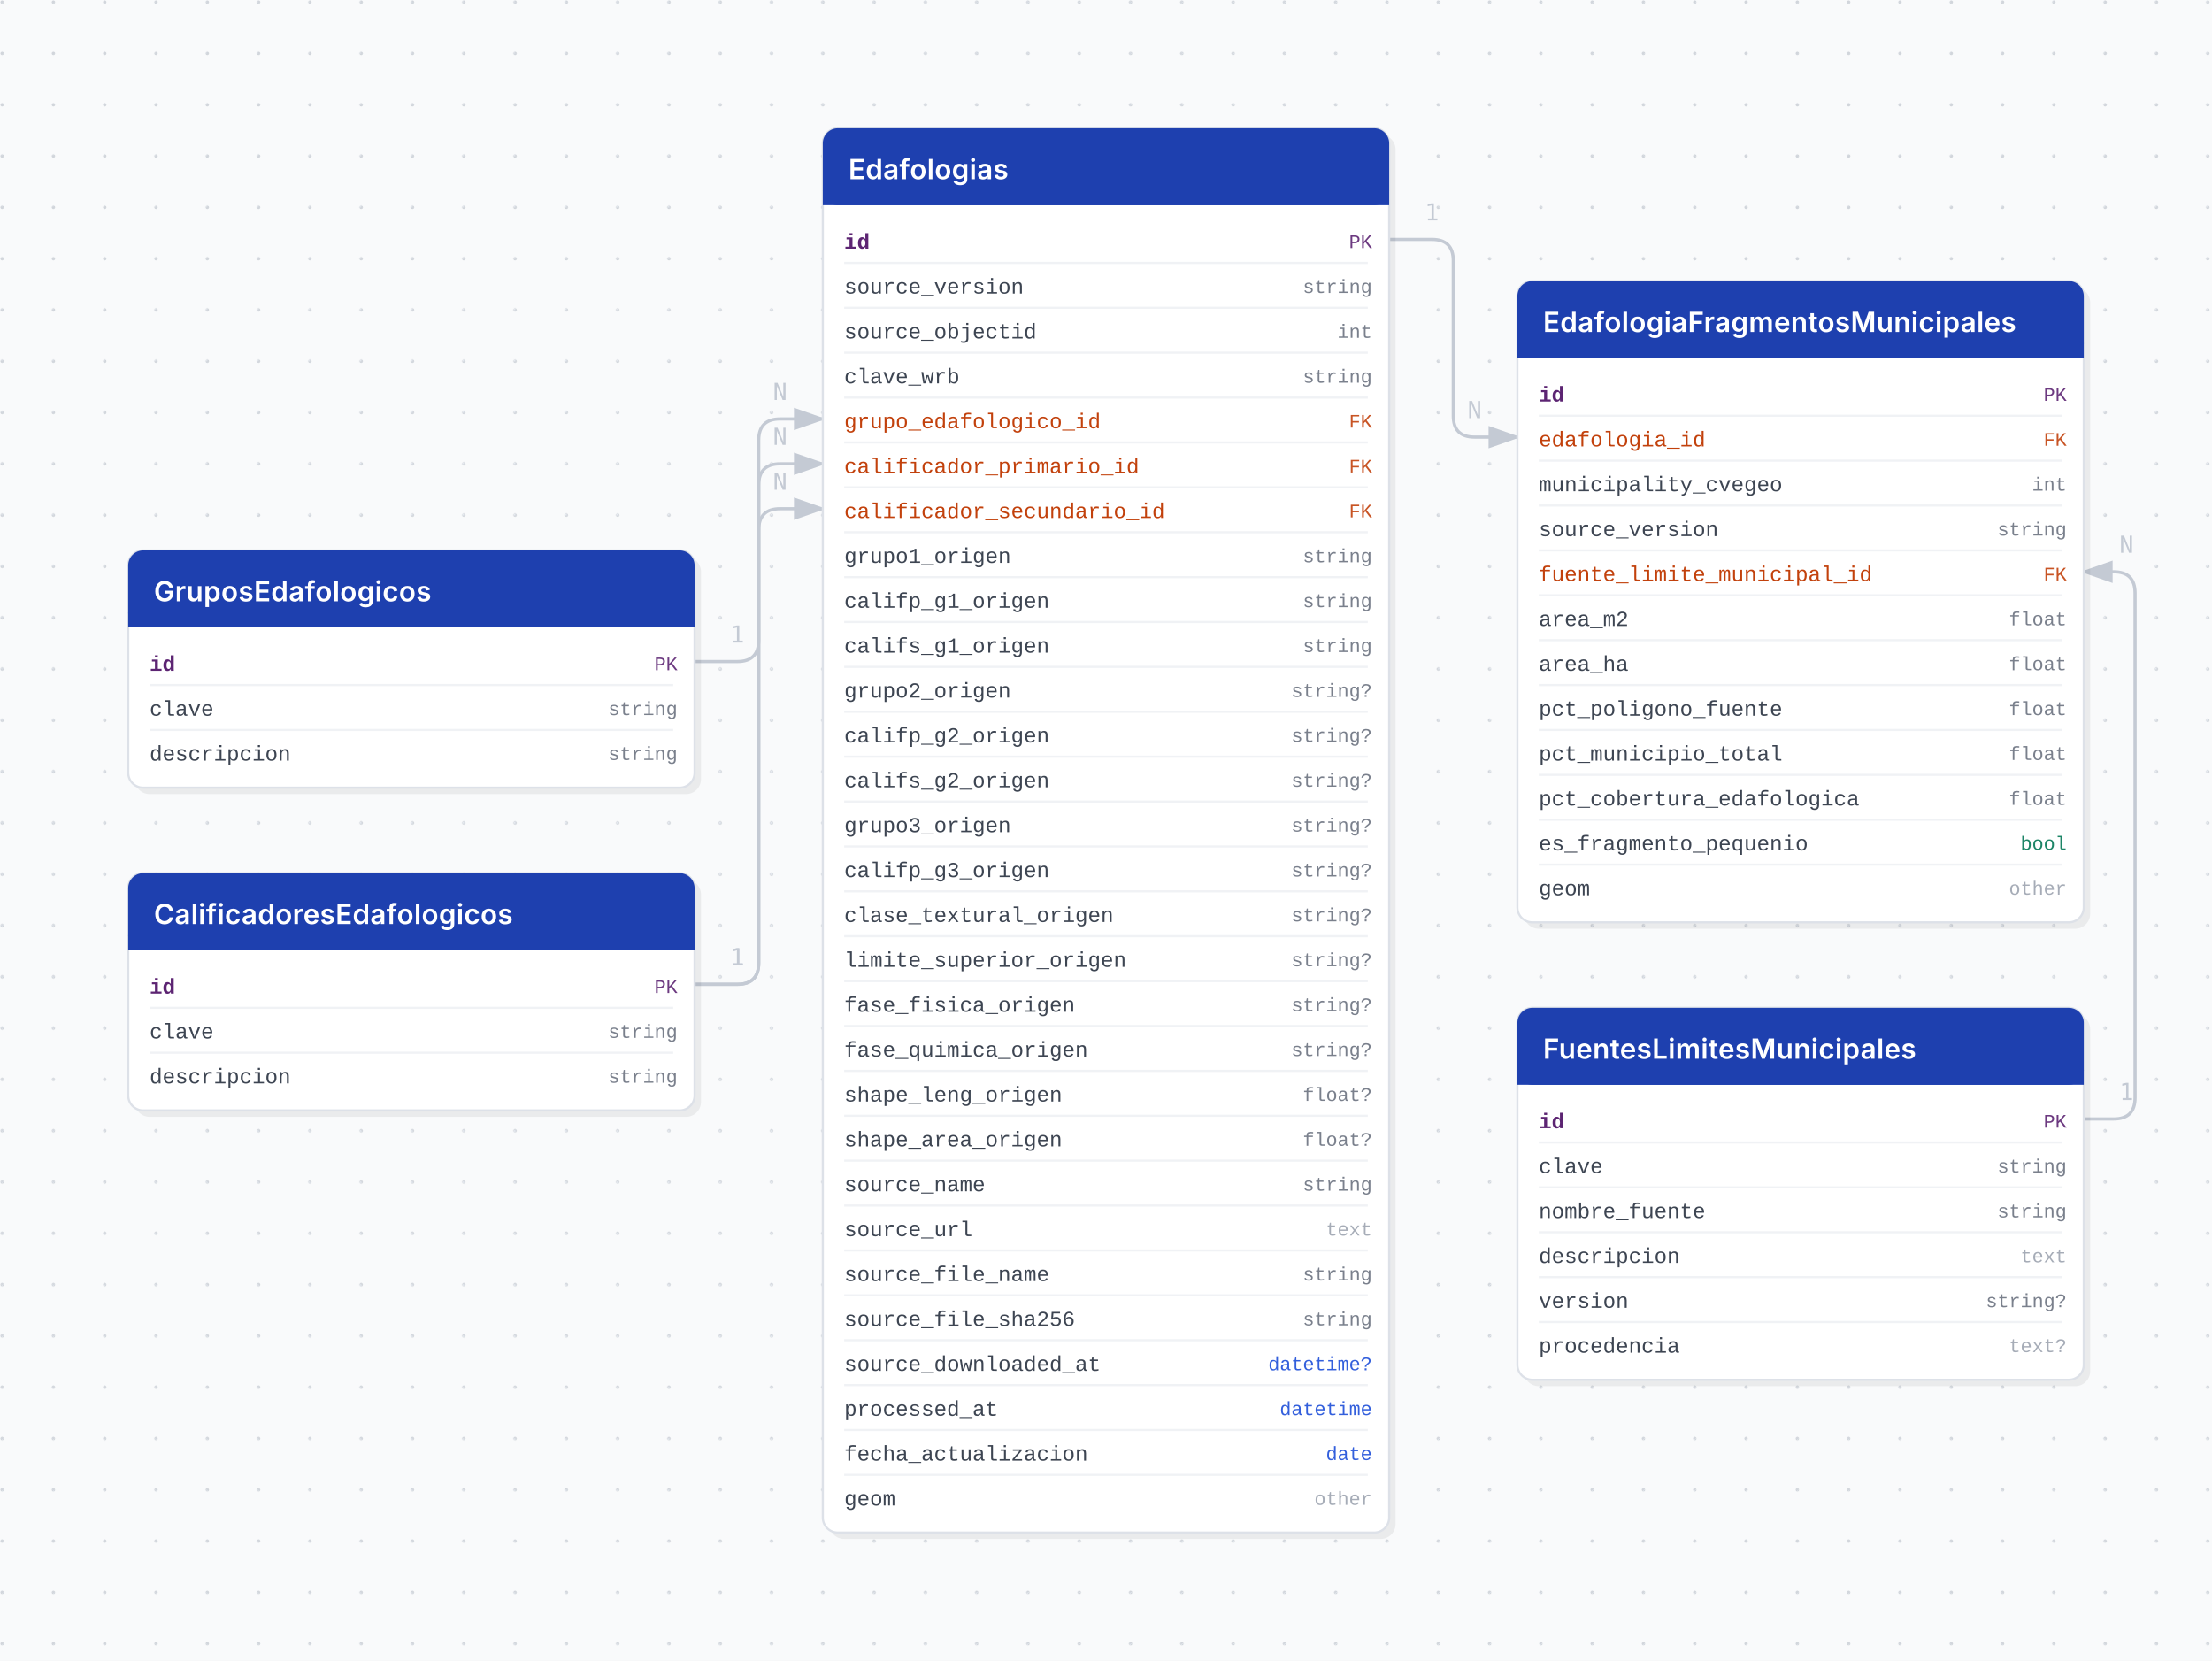
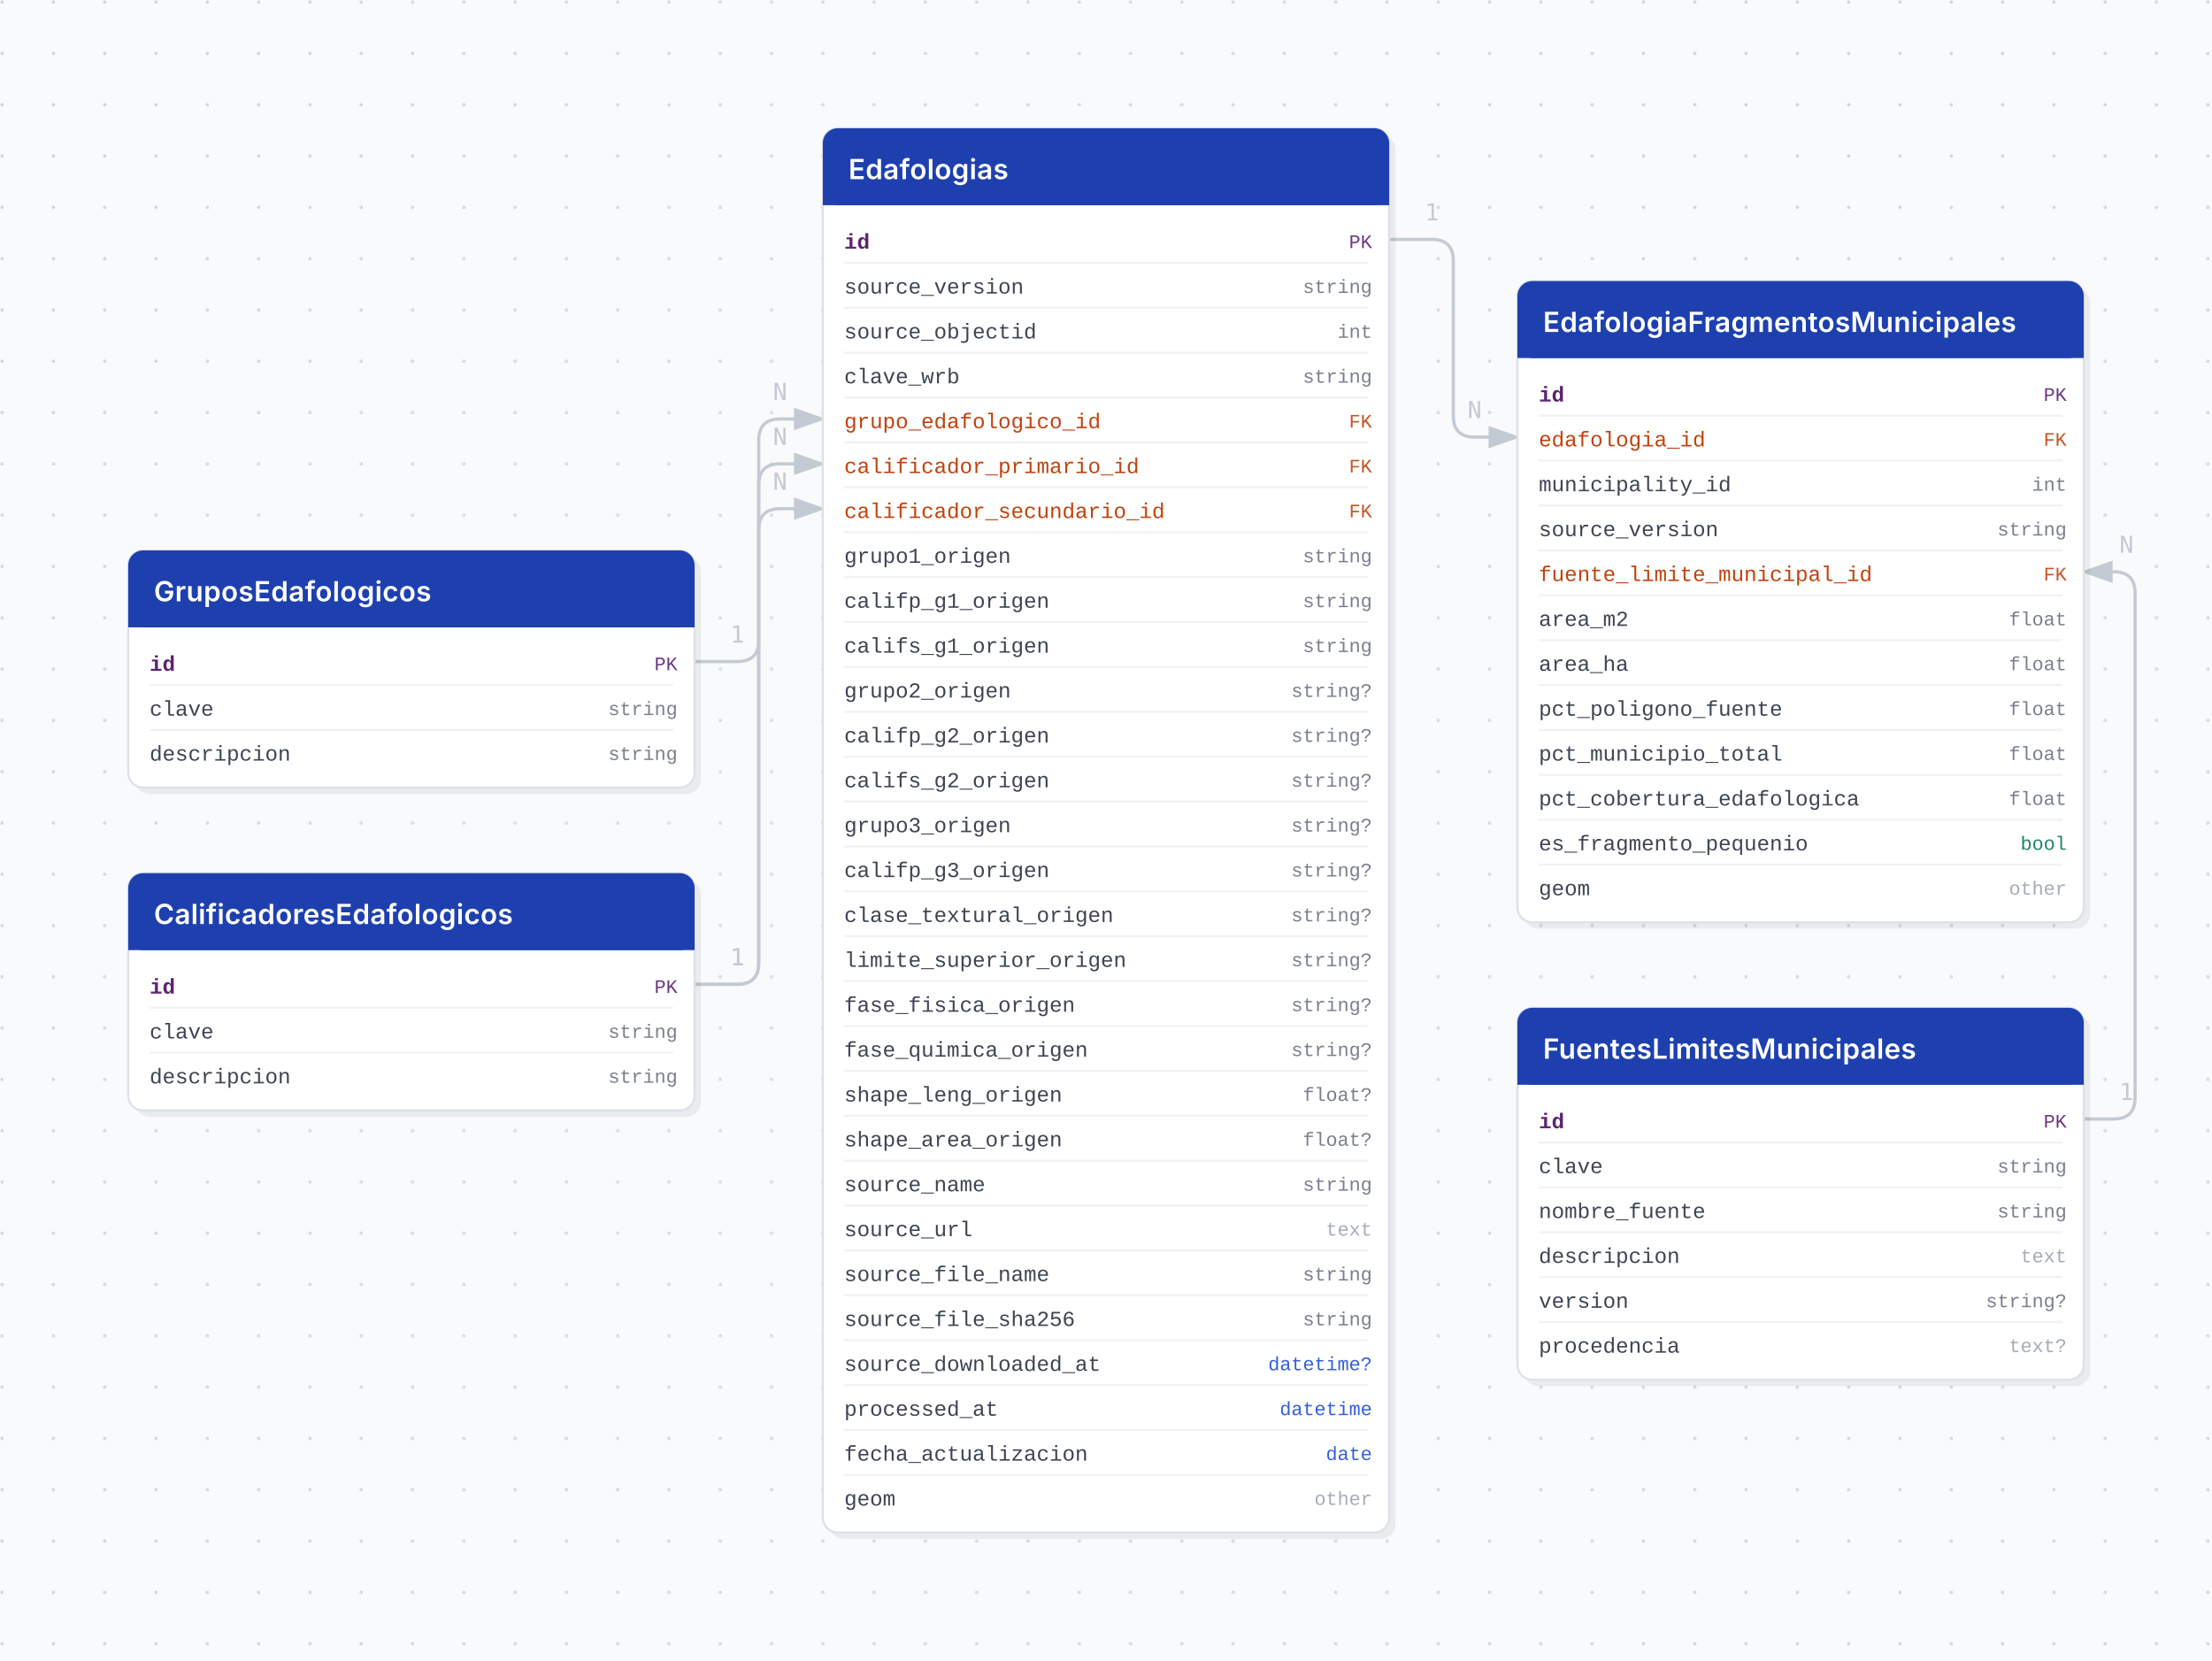
<svg xmlns="http://www.w3.org/2000/svg" width="1035.0" height="777.0" style="font-family: system-ui, -apple-system, sans-serif;">
  <defs>
    <pattern id="erd-dots" width="24" height="24" patternUnits="userSpaceOnUse">
      <circle cx="1" cy="1" r="0.8" fill="#d1d5db" />
    </pattern>
    <marker id="arr" markerWidth="10" markerHeight="7" refX="9" refY="3.5" orient="auto">
      <polygon points="0 0, 10 3.5, 0 7" fill="#c4cad4" />
    </marker>
    <marker id="arr-hi" markerWidth="10" markerHeight="7" refX="9" refY="3.5" orient="auto">
      <polygon points="0 0, 10 3.5, 0 7" fill="#f59e0b" />
    </marker>
  </defs>
  <rect width="100%" height="100%" fill="#f9fafb" />
  <rect width="100%" height="100%" fill="url(#erd-dots)" />
  <g class="erd-rel" data-from="edafologias" data-to="edafologia_fragmentos_municipales">
    <path d="M 650.0 112.0 L 670.0 112.0 Q 680.0 112.0 680.0 122.0 L 680.0 194.5 Q 680.0 204.5 690.0 204.5 L 710.0 204.5" fill="none" stroke="transparent" stroke-width="18" />
    <path class="erd-edge" d="M 650.0 112.0 L 670.0 112.0 Q 680.0 112.0 680.0 122.0 L 680.0 194.5 Q 680.0 204.5 690.0 204.5 L 710.0 204.5" fill="none" stroke="#c4cad4" stroke-width="1.5" marker-end="url(#arr)" />
    <text x="670.0" y="100.0" font-size="11" font-family="monospace" fill="#c4cad4" text-anchor="middle" dominant-baseline="middle">1</text>
    <text x="690.0" y="192.5" font-size="11" font-family="monospace" fill="#c4cad4" text-anchor="middle" dominant-baseline="middle">N</text>
  </g>
  <g class="erd-rel" data-from="fuentes_limites_municipales" data-to="edafologia_fragmentos_municipales">
    <path d="M 975.0 523.5 L 989.0 523.5 Q 999.0 523.5 999.0 513.5 L 999.0 277.5 Q 999.0 267.5 989.0 267.5 L 975.0 267.5" fill="none" stroke="transparent" stroke-width="18" />
    <path class="erd-edge" d="M 975.0 523.5 L 989.0 523.5 Q 999.0 523.5 999.0 513.5 L 999.0 277.5 Q 999.0 267.5 989.0 267.5 L 975.0 267.5" fill="none" stroke="#c4cad4" stroke-width="1.5" marker-end="url(#arr)" />
    <text x="995.0" y="511.5" font-size="11" font-family="monospace" fill="#c4cad4" text-anchor="middle" dominant-baseline="middle">1</text>
    <text x="995.0" y="255.5" font-size="11" font-family="monospace" fill="#c4cad4" text-anchor="middle" dominant-baseline="middle">N</text>
  </g>
  <g class="erd-rel" data-from="grupos_edafologicos" data-to="edafologias">
    <path d="M 325.0 309.5 L 345.0 309.5 Q 355.0 309.5 355.0 299.5 L 355.0 206.0 Q 355.0 196.0 365.0 196.0 L 385.0 196.0" fill="none" stroke="transparent" stroke-width="18" />
    <path class="erd-edge" d="M 325.0 309.5 L 345.0 309.5 Q 355.0 309.5 355.0 299.5 L 355.0 206.0 Q 355.0 196.0 365.0 196.0 L 385.0 196.0" fill="none" stroke="#c4cad4" stroke-width="1.5" marker-end="url(#arr)" />
    <text x="345.0" y="297.5" font-size="11" font-family="monospace" fill="#c4cad4" text-anchor="middle" dominant-baseline="middle">1</text>
    <text x="365.0" y="184.0" font-size="11" font-family="monospace" fill="#c4cad4" text-anchor="middle" dominant-baseline="middle">N</text>
  </g>
  <g class="erd-rel" data-from="calificadores_edafologicos" data-to="edafologias">
    <path d="M 325.0 460.5 L 345.0 460.5 Q 355.0 460.5 355.0 450.5 L 355.0 227.0 Q 355.0 217.0 365.0 217.0 L 385.0 217.0" fill="none" stroke="transparent" stroke-width="18" />
    <path class="erd-edge" d="M 325.0 460.5 L 345.0 460.5 Q 355.0 460.5 355.0 450.5 L 355.0 227.0 Q 355.0 217.0 365.0 217.0 L 385.0 217.0" fill="none" stroke="#c4cad4" stroke-width="1.5" marker-end="url(#arr)" />
    <text x="345.0" y="448.5" font-size="11" font-family="monospace" fill="#c4cad4" text-anchor="middle" dominant-baseline="middle">1</text>
    <text x="365.0" y="205.0" font-size="11" font-family="monospace" fill="#c4cad4" text-anchor="middle" dominant-baseline="middle">N</text>
  </g>
  <g class="erd-rel" data-from="calificadores_edafologicos" data-to="edafologias">
    <path d="M 325.0 460.5 L 345.0 460.5 Q 355.0 460.5 355.0 450.5 L 355.0 248.0 Q 355.0 238.0 365.0 238.0 L 385.0 238.0" fill="none" stroke="transparent" stroke-width="18" />
    <path class="erd-edge" d="M 325.0 460.5 L 345.0 460.5 Q 355.0 460.5 355.0 450.5 L 355.0 248.0 Q 355.0 238.0 365.0 238.0 L 385.0 238.0" fill="none" stroke="#c4cad4" stroke-width="1.5" marker-end="url(#arr)" />
    <text x="345.0" y="448.5" font-size="11" font-family="monospace" fill="#c4cad4" text-anchor="middle" dominant-baseline="middle">1</text>
    <text x="365.0" y="226.0" font-size="11" font-family="monospace" fill="#c4cad4" text-anchor="middle" dominant-baseline="middle">N</text>
  </g>
  <g class="erd-node" data-table="calificadores_edafologicos" transform="translate(60.0, 408.5)" style="cursor: grab;">
    <rect x="3" y="3" rx="7" width="265" height="111" fill="rgba(0,0,0,0.06)" />
    <rect class="erd-card" rx="7" width="265" height="111" fill="#ffffff" stroke="#dde1e8" stroke-width="1" />
    <rect rx="7" width="265" height="36" fill="#1e40af" />
    <rect y="29" width="265" height="7" fill="#1e40af" />
    <text x="12" y="19.0" font-size="13" font-weight="600" fill="white" dominant-baseline="middle" style="letter-spacing: 0.01em;">CalificadoresEdafologicos</text>
    <text x="10" y="53.5" font-size="10" font-family="'Courier New', Courier, monospace" fill="#5C2472" font-weight="700" dominant-baseline="middle">id</text>
    <text x="257" y="53.5" font-size="9" font-family="'Courier New', Courier, monospace" fill="#5C2472" text-anchor="end" dominant-baseline="middle" opacity="0.9">PK</text>
    <line x1="10" y1="63" x2="255" y2="63" stroke="#f0f2f5" stroke-width="1" />
    <text x="10" y="74.5" font-size="10" font-family="'Courier New', Courier, monospace" fill="#3d4552" font-weight="400" dominant-baseline="middle">clave</text>
    <text x="257" y="74.5" font-size="9" font-family="'Courier New', Courier, monospace" fill="#6b7280" text-anchor="end" dominant-baseline="middle" opacity="0.9">string</text>
    <line x1="10" y1="84" x2="255" y2="84" stroke="#f0f2f5" stroke-width="1" />
    <text x="10" y="95.5" font-size="10" font-family="'Courier New', Courier, monospace" fill="#3d4552" font-weight="400" dominant-baseline="middle">descripcion</text>
    <text x="257" y="95.5" font-size="9" font-family="'Courier New', Courier, monospace" fill="#6b7280" text-anchor="end" dominant-baseline="middle" opacity="0.9">string</text>
  </g>
  <g class="erd-node" data-table="edafologia_fragmentos_municipales" transform="translate(710.0, 131.5)" style="cursor: grab;">
    <rect x="3" y="3" rx="7" width="265" height="300" fill="rgba(0,0,0,0.06)" />
    <rect class="erd-card" rx="7" width="265" height="300" fill="#ffffff" stroke="#dde1e8" stroke-width="1" />
    <rect rx="7" width="265" height="36" fill="#1e40af" />
    <rect y="29" width="265" height="7" fill="#1e40af" />
    <text x="12" y="19.0" font-size="13" font-weight="600" fill="white" dominant-baseline="middle" style="letter-spacing: 0.01em;">EdafologiaFragmentosMunicipales</text>
    <text x="10" y="53.5" font-size="10" font-family="'Courier New', Courier, monospace" fill="#5C2472" font-weight="700" dominant-baseline="middle">id</text>
    <text x="257" y="53.5" font-size="9" font-family="'Courier New', Courier, monospace" fill="#5C2472" text-anchor="end" dominant-baseline="middle" opacity="0.9">PK</text>
    <line x1="10" y1="63" x2="255" y2="63" stroke="#f0f2f5" stroke-width="1" />
    <text x="10" y="74.5" font-size="10" font-family="'Courier New', Courier, monospace" fill="#c2410c" font-weight="400" dominant-baseline="middle">edafologia_id</text>
    <text x="257" y="74.5" font-size="9" font-family="'Courier New', Courier, monospace" fill="#c2410c" text-anchor="end" dominant-baseline="middle" opacity="0.9">FK</text>
    <line x1="10" y1="84" x2="255" y2="84" stroke="#f0f2f5" stroke-width="1" />
-     <text x="10" y="95.5" font-size="10" font-family="'Courier New', Courier, monospace" fill="#3d4552" font-weight="400" dominant-baseline="middle">municipality_cvegeo</text>
+     <text x="10" y="95.5" font-size="10" font-family="'Courier New', Courier, monospace" fill="#3d4552" font-weight="400" dominant-baseline="middle">municipality_id</text>
    <text x="257" y="95.5" font-size="9" font-family="'Courier New', Courier, monospace" fill="#6b7280" text-anchor="end" dominant-baseline="middle" opacity="0.9">int</text>
    <line x1="10" y1="105" x2="255" y2="105" stroke="#f0f2f5" stroke-width="1" />
    <text x="10" y="116.5" font-size="10" font-family="'Courier New', Courier, monospace" fill="#3d4552" font-weight="400" dominant-baseline="middle">source_version</text>
    <text x="257" y="116.5" font-size="9" font-family="'Courier New', Courier, monospace" fill="#6b7280" text-anchor="end" dominant-baseline="middle" opacity="0.9">string</text>
    <line x1="10" y1="126" x2="255" y2="126" stroke="#f0f2f5" stroke-width="1" />
    <text x="10" y="137.5" font-size="10" font-family="'Courier New', Courier, monospace" fill="#c2410c" font-weight="400" dominant-baseline="middle">fuente_limite_municipal_id</text>
    <text x="257" y="137.5" font-size="9" font-family="'Courier New', Courier, monospace" fill="#c2410c" text-anchor="end" dominant-baseline="middle" opacity="0.9">FK</text>
    <line x1="10" y1="147" x2="255" y2="147" stroke="#f0f2f5" stroke-width="1" />
    <text x="10" y="158.5" font-size="10" font-family="'Courier New', Courier, monospace" fill="#3d4552" font-weight="400" dominant-baseline="middle">area_m2</text>
    <text x="257" y="158.5" font-size="9" font-family="'Courier New', Courier, monospace" fill="#6b7280" text-anchor="end" dominant-baseline="middle" opacity="0.9">float</text>
    <line x1="10" y1="168" x2="255" y2="168" stroke="#f0f2f5" stroke-width="1" />
    <text x="10" y="179.5" font-size="10" font-family="'Courier New', Courier, monospace" fill="#3d4552" font-weight="400" dominant-baseline="middle">area_ha</text>
    <text x="257" y="179.5" font-size="9" font-family="'Courier New', Courier, monospace" fill="#6b7280" text-anchor="end" dominant-baseline="middle" opacity="0.9">float</text>
    <line x1="10" y1="189" x2="255" y2="189" stroke="#f0f2f5" stroke-width="1" />
    <text x="10" y="200.5" font-size="10" font-family="'Courier New', Courier, monospace" fill="#3d4552" font-weight="400" dominant-baseline="middle">pct_poligono_fuente</text>
    <text x="257" y="200.5" font-size="9" font-family="'Courier New', Courier, monospace" fill="#6b7280" text-anchor="end" dominant-baseline="middle" opacity="0.9">float</text>
    <line x1="10" y1="210" x2="255" y2="210" stroke="#f0f2f5" stroke-width="1" />
    <text x="10" y="221.5" font-size="10" font-family="'Courier New', Courier, monospace" fill="#3d4552" font-weight="400" dominant-baseline="middle">pct_municipio_total</text>
    <text x="257" y="221.5" font-size="9" font-family="'Courier New', Courier, monospace" fill="#6b7280" text-anchor="end" dominant-baseline="middle" opacity="0.9">float</text>
    <line x1="10" y1="231" x2="255" y2="231" stroke="#f0f2f5" stroke-width="1" />
    <text x="10" y="242.5" font-size="10" font-family="'Courier New', Courier, monospace" fill="#3d4552" font-weight="400" dominant-baseline="middle">pct_cobertura_edafologica</text>
    <text x="257" y="242.5" font-size="9" font-family="'Courier New', Courier, monospace" fill="#6b7280" text-anchor="end" dominant-baseline="middle" opacity="0.9">float</text>
    <line x1="10" y1="252" x2="255" y2="252" stroke="#f0f2f5" stroke-width="1" />
    <text x="10" y="263.5" font-size="10" font-family="'Courier New', Courier, monospace" fill="#3d4552" font-weight="400" dominant-baseline="middle">es_fragmento_pequenio</text>
    <text x="257" y="263.5" font-size="9" font-family="'Courier New', Courier, monospace" fill="#047857" text-anchor="end" dominant-baseline="middle" opacity="0.9">bool</text>
    <line x1="10" y1="273" x2="255" y2="273" stroke="#f0f2f5" stroke-width="1" />
    <text x="10" y="284.5" font-size="10" font-family="'Courier New', Courier, monospace" fill="#3d4552" font-weight="400" dominant-baseline="middle">geom</text>
    <text x="257" y="284.5" font-size="9" font-family="'Courier New', Courier, monospace" fill="#9ca3af" text-anchor="end" dominant-baseline="middle" opacity="0.9">other</text>
  </g>
  <g class="erd-node" data-table="edafologias" transform="translate(385.0, 60.0)" style="cursor: grab;">
    <rect x="3" y="3" rx="7" width="265" height="657" fill="rgba(0,0,0,0.06)" />
    <rect class="erd-card" rx="7" width="265" height="657" fill="#ffffff" stroke="#dde1e8" stroke-width="1" />
    <rect rx="7" width="265" height="36" fill="#1e40af" />
    <rect y="29" width="265" height="7" fill="#1e40af" />
    <text x="12" y="19.0" font-size="13" font-weight="600" fill="white" dominant-baseline="middle" style="letter-spacing: 0.01em;">Edafologias</text>
    <text x="10" y="53.5" font-size="10" font-family="'Courier New', Courier, monospace" fill="#5C2472" font-weight="700" dominant-baseline="middle">id</text>
    <text x="257" y="53.5" font-size="9" font-family="'Courier New', Courier, monospace" fill="#5C2472" text-anchor="end" dominant-baseline="middle" opacity="0.9">PK</text>
    <line x1="10" y1="63" x2="255" y2="63" stroke="#f0f2f5" stroke-width="1" />
    <text x="10" y="74.5" font-size="10" font-family="'Courier New', Courier, monospace" fill="#3d4552" font-weight="400" dominant-baseline="middle">source_version</text>
    <text x="257" y="74.5" font-size="9" font-family="'Courier New', Courier, monospace" fill="#6b7280" text-anchor="end" dominant-baseline="middle" opacity="0.9">string</text>
    <line x1="10" y1="84" x2="255" y2="84" stroke="#f0f2f5" stroke-width="1" />
    <text x="10" y="95.5" font-size="10" font-family="'Courier New', Courier, monospace" fill="#3d4552" font-weight="400" dominant-baseline="middle">source_objectid</text>
    <text x="257" y="95.5" font-size="9" font-family="'Courier New', Courier, monospace" fill="#6b7280" text-anchor="end" dominant-baseline="middle" opacity="0.9">int</text>
    <line x1="10" y1="105" x2="255" y2="105" stroke="#f0f2f5" stroke-width="1" />
    <text x="10" y="116.5" font-size="10" font-family="'Courier New', Courier, monospace" fill="#3d4552" font-weight="400" dominant-baseline="middle">clave_wrb</text>
    <text x="257" y="116.5" font-size="9" font-family="'Courier New', Courier, monospace" fill="#6b7280" text-anchor="end" dominant-baseline="middle" opacity="0.9">string</text>
    <line x1="10" y1="126" x2="255" y2="126" stroke="#f0f2f5" stroke-width="1" />
    <text x="10" y="137.5" font-size="10" font-family="'Courier New', Courier, monospace" fill="#c2410c" font-weight="400" dominant-baseline="middle">grupo_edafologico_id</text>
    <text x="257" y="137.5" font-size="9" font-family="'Courier New', Courier, monospace" fill="#c2410c" text-anchor="end" dominant-baseline="middle" opacity="0.9">FK</text>
    <line x1="10" y1="147" x2="255" y2="147" stroke="#f0f2f5" stroke-width="1" />
    <text x="10" y="158.5" font-size="10" font-family="'Courier New', Courier, monospace" fill="#c2410c" font-weight="400" dominant-baseline="middle">calificador_primario_id</text>
    <text x="257" y="158.5" font-size="9" font-family="'Courier New', Courier, monospace" fill="#c2410c" text-anchor="end" dominant-baseline="middle" opacity="0.9">FK</text>
    <line x1="10" y1="168" x2="255" y2="168" stroke="#f0f2f5" stroke-width="1" />
    <text x="10" y="179.5" font-size="10" font-family="'Courier New', Courier, monospace" fill="#c2410c" font-weight="400" dominant-baseline="middle">calificador_secundario_id</text>
    <text x="257" y="179.5" font-size="9" font-family="'Courier New', Courier, monospace" fill="#c2410c" text-anchor="end" dominant-baseline="middle" opacity="0.9">FK</text>
    <line x1="10" y1="189" x2="255" y2="189" stroke="#f0f2f5" stroke-width="1" />
    <text x="10" y="200.5" font-size="10" font-family="'Courier New', Courier, monospace" fill="#3d4552" font-weight="400" dominant-baseline="middle">grupo1_origen</text>
    <text x="257" y="200.5" font-size="9" font-family="'Courier New', Courier, monospace" fill="#6b7280" text-anchor="end" dominant-baseline="middle" opacity="0.9">string</text>
    <line x1="10" y1="210" x2="255" y2="210" stroke="#f0f2f5" stroke-width="1" />
    <text x="10" y="221.5" font-size="10" font-family="'Courier New', Courier, monospace" fill="#3d4552" font-weight="400" dominant-baseline="middle">califp_g1_origen</text>
    <text x="257" y="221.5" font-size="9" font-family="'Courier New', Courier, monospace" fill="#6b7280" text-anchor="end" dominant-baseline="middle" opacity="0.9">string</text>
    <line x1="10" y1="231" x2="255" y2="231" stroke="#f0f2f5" stroke-width="1" />
    <text x="10" y="242.5" font-size="10" font-family="'Courier New', Courier, monospace" fill="#3d4552" font-weight="400" dominant-baseline="middle">califs_g1_origen</text>
    <text x="257" y="242.5" font-size="9" font-family="'Courier New', Courier, monospace" fill="#6b7280" text-anchor="end" dominant-baseline="middle" opacity="0.9">string</text>
    <line x1="10" y1="252" x2="255" y2="252" stroke="#f0f2f5" stroke-width="1" />
    <text x="10" y="263.5" font-size="10" font-family="'Courier New', Courier, monospace" fill="#3d4552" font-weight="400" dominant-baseline="middle">grupo2_origen</text>
    <text x="257" y="263.5" font-size="9" font-family="'Courier New', Courier, monospace" fill="#6b7280" text-anchor="end" dominant-baseline="middle" opacity="0.9">string?</text>
    <line x1="10" y1="273" x2="255" y2="273" stroke="#f0f2f5" stroke-width="1" />
    <text x="10" y="284.5" font-size="10" font-family="'Courier New', Courier, monospace" fill="#3d4552" font-weight="400" dominant-baseline="middle">califp_g2_origen</text>
    <text x="257" y="284.5" font-size="9" font-family="'Courier New', Courier, monospace" fill="#6b7280" text-anchor="end" dominant-baseline="middle" opacity="0.9">string?</text>
    <line x1="10" y1="294" x2="255" y2="294" stroke="#f0f2f5" stroke-width="1" />
    <text x="10" y="305.5" font-size="10" font-family="'Courier New', Courier, monospace" fill="#3d4552" font-weight="400" dominant-baseline="middle">califs_g2_origen</text>
    <text x="257" y="305.5" font-size="9" font-family="'Courier New', Courier, monospace" fill="#6b7280" text-anchor="end" dominant-baseline="middle" opacity="0.9">string?</text>
    <line x1="10" y1="315" x2="255" y2="315" stroke="#f0f2f5" stroke-width="1" />
    <text x="10" y="326.5" font-size="10" font-family="'Courier New', Courier, monospace" fill="#3d4552" font-weight="400" dominant-baseline="middle">grupo3_origen</text>
    <text x="257" y="326.5" font-size="9" font-family="'Courier New', Courier, monospace" fill="#6b7280" text-anchor="end" dominant-baseline="middle" opacity="0.9">string?</text>
    <line x1="10" y1="336" x2="255" y2="336" stroke="#f0f2f5" stroke-width="1" />
    <text x="10" y="347.5" font-size="10" font-family="'Courier New', Courier, monospace" fill="#3d4552" font-weight="400" dominant-baseline="middle">califp_g3_origen</text>
    <text x="257" y="347.5" font-size="9" font-family="'Courier New', Courier, monospace" fill="#6b7280" text-anchor="end" dominant-baseline="middle" opacity="0.9">string?</text>
    <line x1="10" y1="357" x2="255" y2="357" stroke="#f0f2f5" stroke-width="1" />
    <text x="10" y="368.5" font-size="10" font-family="'Courier New', Courier, monospace" fill="#3d4552" font-weight="400" dominant-baseline="middle">clase_textural_origen</text>
    <text x="257" y="368.5" font-size="9" font-family="'Courier New', Courier, monospace" fill="#6b7280" text-anchor="end" dominant-baseline="middle" opacity="0.9">string?</text>
    <line x1="10" y1="378" x2="255" y2="378" stroke="#f0f2f5" stroke-width="1" />
    <text x="10" y="389.5" font-size="10" font-family="'Courier New', Courier, monospace" fill="#3d4552" font-weight="400" dominant-baseline="middle">limite_superior_origen</text>
    <text x="257" y="389.5" font-size="9" font-family="'Courier New', Courier, monospace" fill="#6b7280" text-anchor="end" dominant-baseline="middle" opacity="0.9">string?</text>
    <line x1="10" y1="399" x2="255" y2="399" stroke="#f0f2f5" stroke-width="1" />
    <text x="10" y="410.5" font-size="10" font-family="'Courier New', Courier, monospace" fill="#3d4552" font-weight="400" dominant-baseline="middle">fase_fisica_origen</text>
    <text x="257" y="410.5" font-size="9" font-family="'Courier New', Courier, monospace" fill="#6b7280" text-anchor="end" dominant-baseline="middle" opacity="0.9">string?</text>
    <line x1="10" y1="420" x2="255" y2="420" stroke="#f0f2f5" stroke-width="1" />
    <text x="10" y="431.5" font-size="10" font-family="'Courier New', Courier, monospace" fill="#3d4552" font-weight="400" dominant-baseline="middle">fase_quimica_origen</text>
    <text x="257" y="431.5" font-size="9" font-family="'Courier New', Courier, monospace" fill="#6b7280" text-anchor="end" dominant-baseline="middle" opacity="0.9">string?</text>
    <line x1="10" y1="441" x2="255" y2="441" stroke="#f0f2f5" stroke-width="1" />
    <text x="10" y="452.5" font-size="10" font-family="'Courier New', Courier, monospace" fill="#3d4552" font-weight="400" dominant-baseline="middle">shape_leng_origen</text>
    <text x="257" y="452.5" font-size="9" font-family="'Courier New', Courier, monospace" fill="#6b7280" text-anchor="end" dominant-baseline="middle" opacity="0.9">float?</text>
    <line x1="10" y1="462" x2="255" y2="462" stroke="#f0f2f5" stroke-width="1" />
    <text x="10" y="473.5" font-size="10" font-family="'Courier New', Courier, monospace" fill="#3d4552" font-weight="400" dominant-baseline="middle">shape_area_origen</text>
    <text x="257" y="473.5" font-size="9" font-family="'Courier New', Courier, monospace" fill="#6b7280" text-anchor="end" dominant-baseline="middle" opacity="0.9">float?</text>
    <line x1="10" y1="483" x2="255" y2="483" stroke="#f0f2f5" stroke-width="1" />
    <text x="10" y="494.5" font-size="10" font-family="'Courier New', Courier, monospace" fill="#3d4552" font-weight="400" dominant-baseline="middle">source_name</text>
    <text x="257" y="494.5" font-size="9" font-family="'Courier New', Courier, monospace" fill="#6b7280" text-anchor="end" dominant-baseline="middle" opacity="0.9">string</text>
    <line x1="10" y1="504" x2="255" y2="504" stroke="#f0f2f5" stroke-width="1" />
    <text x="10" y="515.5" font-size="10" font-family="'Courier New', Courier, monospace" fill="#3d4552" font-weight="400" dominant-baseline="middle">source_url</text>
    <text x="257" y="515.5" font-size="9" font-family="'Courier New', Courier, monospace" fill="#9ca3af" text-anchor="end" dominant-baseline="middle" opacity="0.9">text</text>
    <line x1="10" y1="525" x2="255" y2="525" stroke="#f0f2f5" stroke-width="1" />
    <text x="10" y="536.5" font-size="10" font-family="'Courier New', Courier, monospace" fill="#3d4552" font-weight="400" dominant-baseline="middle">source_file_name</text>
    <text x="257" y="536.5" font-size="9" font-family="'Courier New', Courier, monospace" fill="#6b7280" text-anchor="end" dominant-baseline="middle" opacity="0.9">string</text>
    <line x1="10" y1="546" x2="255" y2="546" stroke="#f0f2f5" stroke-width="1" />
    <text x="10" y="557.5" font-size="10" font-family="'Courier New', Courier, monospace" fill="#3d4552" font-weight="400" dominant-baseline="middle">source_file_sha256</text>
    <text x="257" y="557.5" font-size="9" font-family="'Courier New', Courier, monospace" fill="#6b7280" text-anchor="end" dominant-baseline="middle" opacity="0.9">string</text>
    <line x1="10" y1="567" x2="255" y2="567" stroke="#f0f2f5" stroke-width="1" />
    <text x="10" y="578.5" font-size="10" font-family="'Courier New', Courier, monospace" fill="#3d4552" font-weight="400" dominant-baseline="middle">source_downloaded_at</text>
    <text x="257" y="578.5" font-size="9" font-family="'Courier New', Courier, monospace" fill="#1d4ed8" text-anchor="end" dominant-baseline="middle" opacity="0.9">datetime?</text>
    <line x1="10" y1="588" x2="255" y2="588" stroke="#f0f2f5" stroke-width="1" />
    <text x="10" y="599.5" font-size="10" font-family="'Courier New', Courier, monospace" fill="#3d4552" font-weight="400" dominant-baseline="middle">processed_at</text>
    <text x="257" y="599.5" font-size="9" font-family="'Courier New', Courier, monospace" fill="#1d4ed8" text-anchor="end" dominant-baseline="middle" opacity="0.9">datetime</text>
    <line x1="10" y1="609" x2="255" y2="609" stroke="#f0f2f5" stroke-width="1" />
    <text x="10" y="620.5" font-size="10" font-family="'Courier New', Courier, monospace" fill="#3d4552" font-weight="400" dominant-baseline="middle">fecha_actualizacion</text>
    <text x="257" y="620.5" font-size="9" font-family="'Courier New', Courier, monospace" fill="#1d4ed8" text-anchor="end" dominant-baseline="middle" opacity="0.9">date</text>
    <line x1="10" y1="630" x2="255" y2="630" stroke="#f0f2f5" stroke-width="1" />
    <text x="10" y="641.5" font-size="10" font-family="'Courier New', Courier, monospace" fill="#3d4552" font-weight="400" dominant-baseline="middle">geom</text>
    <text x="257" y="641.5" font-size="9" font-family="'Courier New', Courier, monospace" fill="#9ca3af" text-anchor="end" dominant-baseline="middle" opacity="0.9">other</text>
  </g>
  <g class="erd-node" data-table="fuentes_limites_municipales" transform="translate(710.0, 471.5)" style="cursor: grab;">
    <rect x="3" y="3" rx="7" width="265" height="174" fill="rgba(0,0,0,0.06)" />
    <rect class="erd-card" rx="7" width="265" height="174" fill="#ffffff" stroke="#dde1e8" stroke-width="1" />
    <rect rx="7" width="265" height="36" fill="#1e40af" />
    <rect y="29" width="265" height="7" fill="#1e40af" />
    <text x="12" y="19.0" font-size="13" font-weight="600" fill="white" dominant-baseline="middle" style="letter-spacing: 0.01em;">FuentesLimitesMunicipales</text>
    <text x="10" y="53.5" font-size="10" font-family="'Courier New', Courier, monospace" fill="#5C2472" font-weight="700" dominant-baseline="middle">id</text>
    <text x="257" y="53.5" font-size="9" font-family="'Courier New', Courier, monospace" fill="#5C2472" text-anchor="end" dominant-baseline="middle" opacity="0.9">PK</text>
    <line x1="10" y1="63" x2="255" y2="63" stroke="#f0f2f5" stroke-width="1" />
    <text x="10" y="74.5" font-size="10" font-family="'Courier New', Courier, monospace" fill="#3d4552" font-weight="400" dominant-baseline="middle">clave</text>
    <text x="257" y="74.5" font-size="9" font-family="'Courier New', Courier, monospace" fill="#6b7280" text-anchor="end" dominant-baseline="middle" opacity="0.9">string</text>
    <line x1="10" y1="84" x2="255" y2="84" stroke="#f0f2f5" stroke-width="1" />
    <text x="10" y="95.5" font-size="10" font-family="'Courier New', Courier, monospace" fill="#3d4552" font-weight="400" dominant-baseline="middle">nombre_fuente</text>
    <text x="257" y="95.5" font-size="9" font-family="'Courier New', Courier, monospace" fill="#6b7280" text-anchor="end" dominant-baseline="middle" opacity="0.9">string</text>
    <line x1="10" y1="105" x2="255" y2="105" stroke="#f0f2f5" stroke-width="1" />
    <text x="10" y="116.5" font-size="10" font-family="'Courier New', Courier, monospace" fill="#3d4552" font-weight="400" dominant-baseline="middle">descripcion</text>
    <text x="257" y="116.5" font-size="9" font-family="'Courier New', Courier, monospace" fill="#9ca3af" text-anchor="end" dominant-baseline="middle" opacity="0.9">text</text>
    <line x1="10" y1="126" x2="255" y2="126" stroke="#f0f2f5" stroke-width="1" />
    <text x="10" y="137.5" font-size="10" font-family="'Courier New', Courier, monospace" fill="#3d4552" font-weight="400" dominant-baseline="middle">version</text>
    <text x="257" y="137.5" font-size="9" font-family="'Courier New', Courier, monospace" fill="#6b7280" text-anchor="end" dominant-baseline="middle" opacity="0.9">string?</text>
    <line x1="10" y1="147" x2="255" y2="147" stroke="#f0f2f5" stroke-width="1" />
    <text x="10" y="158.5" font-size="10" font-family="'Courier New', Courier, monospace" fill="#3d4552" font-weight="400" dominant-baseline="middle">procedencia</text>
    <text x="257" y="158.5" font-size="9" font-family="'Courier New', Courier, monospace" fill="#9ca3af" text-anchor="end" dominant-baseline="middle" opacity="0.9">text?</text>
  </g>
  <g class="erd-node" data-table="grupos_edafologicos" transform="translate(60.0, 257.5)" style="cursor: grab;">
    <rect x="3" y="3" rx="7" width="265" height="111" fill="rgba(0,0,0,0.06)" />
    <rect class="erd-card" rx="7" width="265" height="111" fill="#ffffff" stroke="#dde1e8" stroke-width="1" />
    <rect rx="7" width="265" height="36" fill="#1e40af" />
    <rect y="29" width="265" height="7" fill="#1e40af" />
    <text x="12" y="19.0" font-size="13" font-weight="600" fill="white" dominant-baseline="middle" style="letter-spacing: 0.01em;">GruposEdafologicos</text>
    <text x="10" y="53.5" font-size="10" font-family="'Courier New', Courier, monospace" fill="#5C2472" font-weight="700" dominant-baseline="middle">id</text>
    <text x="257" y="53.5" font-size="9" font-family="'Courier New', Courier, monospace" fill="#5C2472" text-anchor="end" dominant-baseline="middle" opacity="0.9">PK</text>
    <line x1="10" y1="63" x2="255" y2="63" stroke="#f0f2f5" stroke-width="1" />
    <text x="10" y="74.5" font-size="10" font-family="'Courier New', Courier, monospace" fill="#3d4552" font-weight="400" dominant-baseline="middle">clave</text>
    <text x="257" y="74.5" font-size="9" font-family="'Courier New', Courier, monospace" fill="#6b7280" text-anchor="end" dominant-baseline="middle" opacity="0.9">string</text>
    <line x1="10" y1="84" x2="255" y2="84" stroke="#f0f2f5" stroke-width="1" />
    <text x="10" y="95.5" font-size="10" font-family="'Courier New', Courier, monospace" fill="#3d4552" font-weight="400" dominant-baseline="middle">descripcion</text>
    <text x="257" y="95.5" font-size="9" font-family="'Courier New', Courier, monospace" fill="#6b7280" text-anchor="end" dominant-baseline="middle" opacity="0.9">string</text>
  </g>
</svg>
